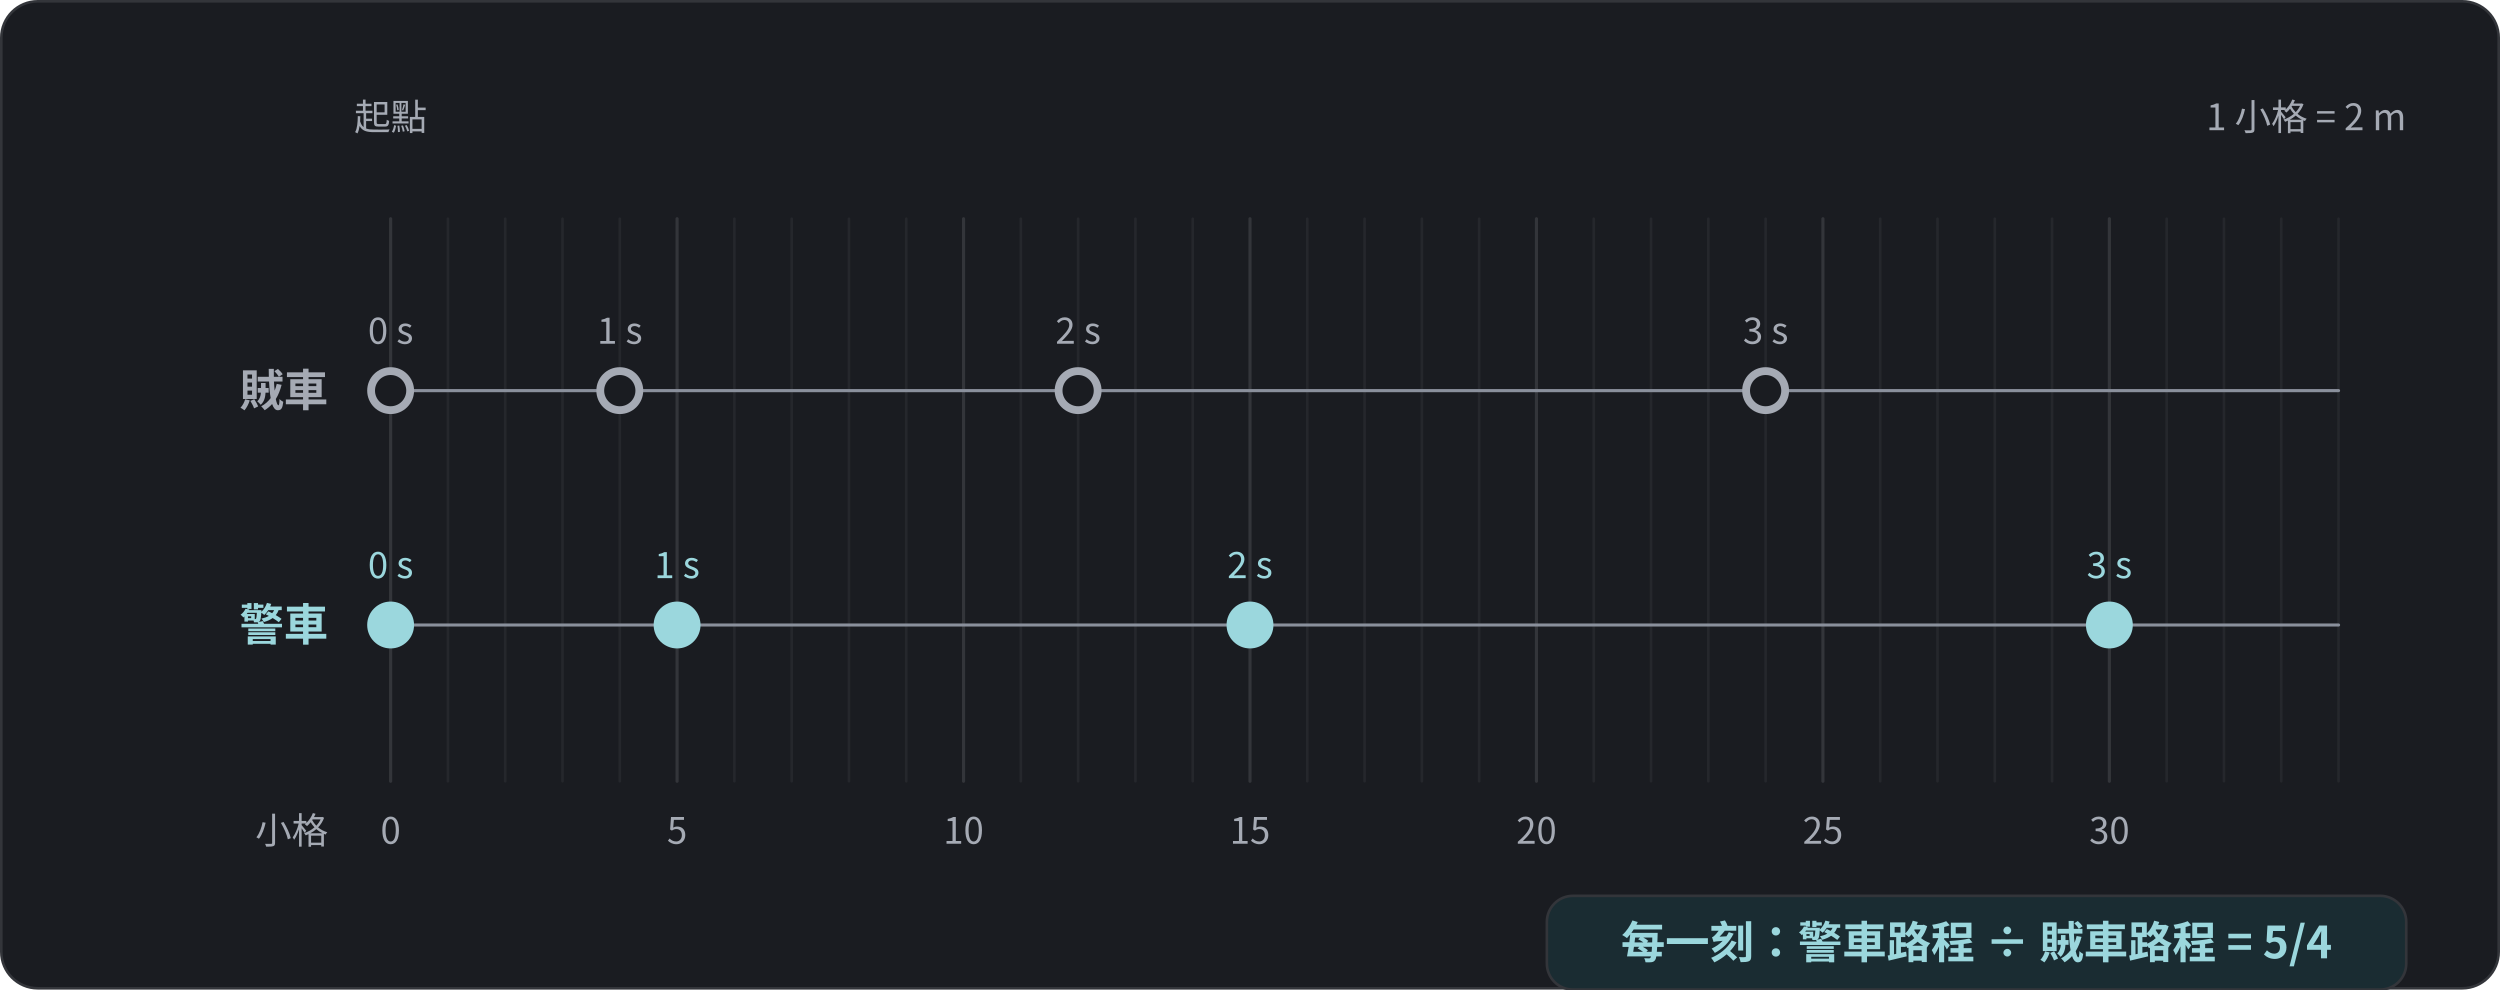
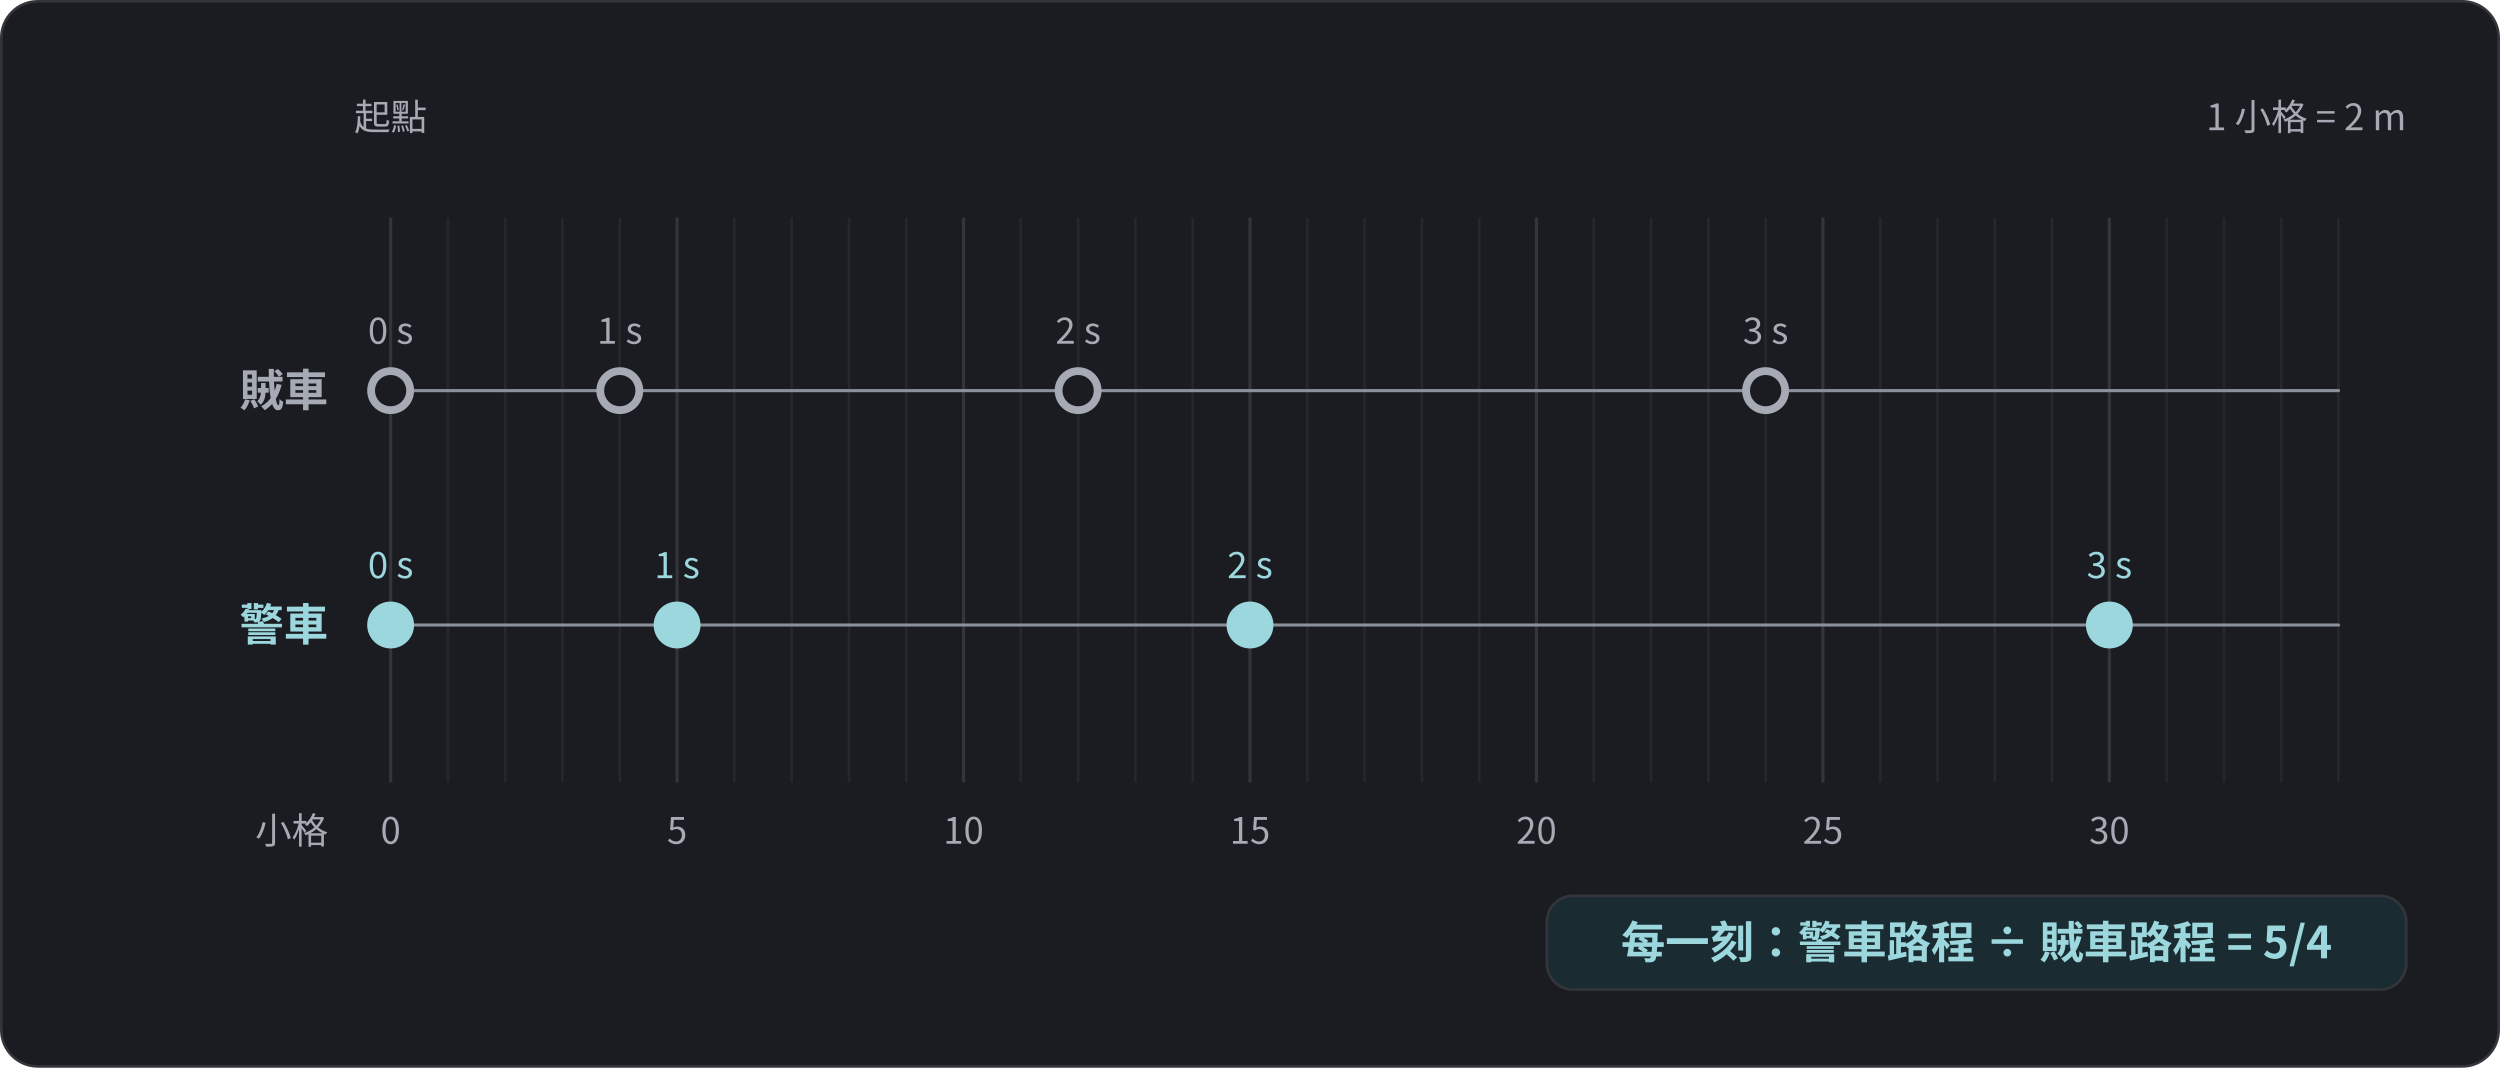
- <svg xmlns="http://www.w3.org/2000/svg" width="960" height="380" viewBox="0 0 960 380" role="img" aria-labelledby="title">
+ <svg xmlns="http://www.w3.org/2000/svg" width="960" height="410" viewBox="0 0 960 410" role="img" aria-labelledby="title">
  <defs>
    <marker id="arrow" viewBox="0 0 10 10" refX="8" refY="5" markerWidth="6" markerHeight="6" orient="auto">
      <path d="M 0 1 L 9 5 L 0 9 z" fill="#8a909c" />
    </marker>
  </defs>
  <style>
    text { font-family: "Source Sans Pro", "PingFang TC", "Microsoft JhengHei", "Noto Sans TC", "Noto Sans CJK TC", sans-serif; fill: #d4d7dd; font-size: 17px; }
    .strong { font-weight: 700; }
    .small { font-size: 14px; }
    .muted { fill: #a5aab4; }
  </style>
-   <rect x="0.5" y="0.5" width="959" height="379" rx="14" fill="#1a1c21" stroke="#33353a" />
+   <rect x="0.5" y="0.5" width="959" height="409" rx="14" fill="#1a1c21" stroke="#33353a" />
  <line x1="150.0" y1="84.0" x2="150.0" y2="300.0" stroke="#33353a" stroke-width="1.2" stroke-linecap="round" />
  <line x1="172.0" y1="84.0" x2="172.0" y2="300.0" stroke="#25272c" stroke-width="1" stroke-linecap="round" />
  <line x1="194.0" y1="84.0" x2="194.0" y2="300.0" stroke="#25272c" stroke-width="1" stroke-linecap="round" />
  <line x1="216.0" y1="84.0" x2="216.0" y2="300.0" stroke="#25272c" stroke-width="1" stroke-linecap="round" />
  <line x1="238.0" y1="84.0" x2="238.0" y2="300.0" stroke="#25272c" stroke-width="1" stroke-linecap="round" />
  <line x1="260.0" y1="84.0" x2="260.0" y2="300.0" stroke="#33353a" stroke-width="1.2" stroke-linecap="round" />
  <line x1="282.0" y1="84.0" x2="282.0" y2="300.0" stroke="#25272c" stroke-width="1" stroke-linecap="round" />
  <line x1="304.0" y1="84.0" x2="304.0" y2="300.0" stroke="#25272c" stroke-width="1" stroke-linecap="round" />
  <line x1="326.0" y1="84.0" x2="326.0" y2="300.0" stroke="#25272c" stroke-width="1" stroke-linecap="round" />
  <line x1="348.0" y1="84.0" x2="348.0" y2="300.0" stroke="#25272c" stroke-width="1" stroke-linecap="round" />
  <line x1="370.0" y1="84.0" x2="370.0" y2="300.0" stroke="#33353a" stroke-width="1.2" stroke-linecap="round" />
  <line x1="392.0" y1="84.0" x2="392.0" y2="300.0" stroke="#25272c" stroke-width="1" stroke-linecap="round" />
  <line x1="414.0" y1="84.0" x2="414.0" y2="300.0" stroke="#25272c" stroke-width="1" stroke-linecap="round" />
  <line x1="436.0" y1="84.0" x2="436.0" y2="300.0" stroke="#25272c" stroke-width="1" stroke-linecap="round" />
  <line x1="458.0" y1="84.0" x2="458.0" y2="300.0" stroke="#25272c" stroke-width="1" stroke-linecap="round" />
  <line x1="480.0" y1="84.0" x2="480.0" y2="300.0" stroke="#33353a" stroke-width="1.2" stroke-linecap="round" />
  <line x1="502.0" y1="84.0" x2="502.0" y2="300.0" stroke="#25272c" stroke-width="1" stroke-linecap="round" />
  <line x1="524.0" y1="84.0" x2="524.0" y2="300.0" stroke="#25272c" stroke-width="1" stroke-linecap="round" />
  <line x1="546.0" y1="84.0" x2="546.0" y2="300.0" stroke="#25272c" stroke-width="1" stroke-linecap="round" />
  <line x1="568.0" y1="84.0" x2="568.0" y2="300.0" stroke="#25272c" stroke-width="1" stroke-linecap="round" />
  <line x1="590.0" y1="84.0" x2="590.0" y2="300.0" stroke="#33353a" stroke-width="1.2" stroke-linecap="round" />
  <line x1="612.0" y1="84.0" x2="612.0" y2="300.0" stroke="#25272c" stroke-width="1" stroke-linecap="round" />
  <line x1="634.0" y1="84.0" x2="634.0" y2="300.0" stroke="#25272c" stroke-width="1" stroke-linecap="round" />
  <line x1="656.0" y1="84.0" x2="656.0" y2="300.0" stroke="#25272c" stroke-width="1" stroke-linecap="round" />
  <line x1="678.0" y1="84.0" x2="678.0" y2="300.0" stroke="#25272c" stroke-width="1" stroke-linecap="round" />
  <line x1="700.0" y1="84.0" x2="700.0" y2="300.0" stroke="#33353a" stroke-width="1.2" stroke-linecap="round" />
  <line x1="722.0" y1="84.0" x2="722.0" y2="300.0" stroke="#25272c" stroke-width="1" stroke-linecap="round" />
  <line x1="744.0" y1="84.0" x2="744.0" y2="300.0" stroke="#25272c" stroke-width="1" stroke-linecap="round" />
  <line x1="766.0" y1="84.0" x2="766.0" y2="300.0" stroke="#25272c" stroke-width="1" stroke-linecap="round" />
  <line x1="788.0" y1="84.0" x2="788.0" y2="300.0" stroke="#25272c" stroke-width="1" stroke-linecap="round" />
  <line x1="810.0" y1="84.0" x2="810.0" y2="300.0" stroke="#33353a" stroke-width="1.2" stroke-linecap="round" />
  <line x1="832.0" y1="84.0" x2="832.0" y2="300.0" stroke="#25272c" stroke-width="1" stroke-linecap="round" />
  <line x1="854.0" y1="84.0" x2="854.0" y2="300.0" stroke="#25272c" stroke-width="1" stroke-linecap="round" />
  <line x1="876.0" y1="84.0" x2="876.0" y2="300.0" stroke="#25272c" stroke-width="1" stroke-linecap="round" />
  <line x1="898.0" y1="84.0" x2="898.0" y2="300.0" stroke="#25272c" stroke-width="1" stroke-linecap="round" />
  <line x1="150.0" y1="150.0" x2="898.0" y2="150.0" stroke="#8a909c" stroke-width="1.2" stroke-linecap="round" />
  <text x="126.0" y="156.0" class="strong" text-anchor="end" style="fill:#a5aab4">賊車</text>
  <circle cx="150.0" cy="150.0" r="7.5" fill="#1a1c21" stroke="#a5aab4" stroke-width="3" />
  <text x="150.0" y="132.0" class="small" text-anchor="middle" style="fill:#a5aab4">0 s</text>
  <circle cx="238.0" cy="150.0" r="7.5" fill="#1a1c21" stroke="#a5aab4" stroke-width="3" />
  <text x="238.0" y="132.0" class="small" text-anchor="middle" style="fill:#a5aab4">1 s</text>
  <circle cx="414.0" cy="150.0" r="7.5" fill="#1a1c21" stroke="#a5aab4" stroke-width="3" />
  <text x="414.0" y="132.0" class="small" text-anchor="middle" style="fill:#a5aab4">2 s</text>
  <circle cx="678.0" cy="150.0" r="7.5" fill="#1a1c21" stroke="#a5aab4" stroke-width="3" />
  <text x="678.0" y="132.0" class="small" text-anchor="middle" style="fill:#a5aab4">3 s</text>
  <line x1="150.0" y1="240.0" x2="898.0" y2="240.0" stroke="#8a909c" stroke-width="1.2" stroke-linecap="round" />
  <text x="126.0" y="246.0" class="strong" text-anchor="end" style="fill:#9bd7dd">警車</text>
  <circle cx="150.0" cy="240.0" r="9" fill="#9bd7dd" />
  <text x="150.0" y="222.0" class="small" text-anchor="middle" style="fill:#9bd7dd">0 s</text>
  <circle cx="260.0" cy="240.0" r="9" fill="#9bd7dd" />
  <text x="260.0" y="222.0" class="small" text-anchor="middle" style="fill:#9bd7dd">1 s</text>
  <circle cx="480.0" cy="240.0" r="9" fill="#9bd7dd" />
  <text x="480.0" y="222.0" class="small" text-anchor="middle" style="fill:#9bd7dd">2 s</text>
  <circle cx="810.0" cy="240.0" r="9" fill="#9bd7dd" />
  <text x="810.0" y="222.0" class="small" text-anchor="middle" style="fill:#9bd7dd">3 s</text>
  <text x="150.0" y="324.0" class="small" text-anchor="middle" style="fill:#a5aab4">0</text>
  <text x="260.0" y="324.0" class="small" text-anchor="middle" style="fill:#a5aab4">5</text>
  <text x="370.0" y="324.0" class="small" text-anchor="middle" style="fill:#a5aab4">10</text>
  <text x="480.0" y="324.0" class="small" text-anchor="middle" style="fill:#a5aab4">15</text>
  <text x="590.0" y="324.0" class="small" text-anchor="middle" style="fill:#a5aab4">20</text>
  <text x="700.0" y="324.0" class="small" text-anchor="middle" style="fill:#a5aab4">25</text>
  <text x="810.0" y="324.0" class="small" text-anchor="middle" style="fill:#a5aab4">30</text>
  <text x="126.0" y="324.0" class="small" text-anchor="end" style="fill:#a5aab4">小格</text>
  <text x="150.0" y="50.0" class="small" text-anchor="middle" style="fill:#a5aab4">起點</text>
  <text x="924.0" y="50.0" class="small" text-anchor="end" style="fill:#a5aab4">1 小格 = 2 m</text>
  <rect x="594" y="344" width="330" height="36" rx="10" fill="#1a2c32" stroke="#33353a" />
  <text x="759.0" y="368.0" class="strong" text-anchor="middle" style="fill:#9bd7dd">每一刻：警車路程 ÷ 賊車路程 = 5/4</text>
</svg>
